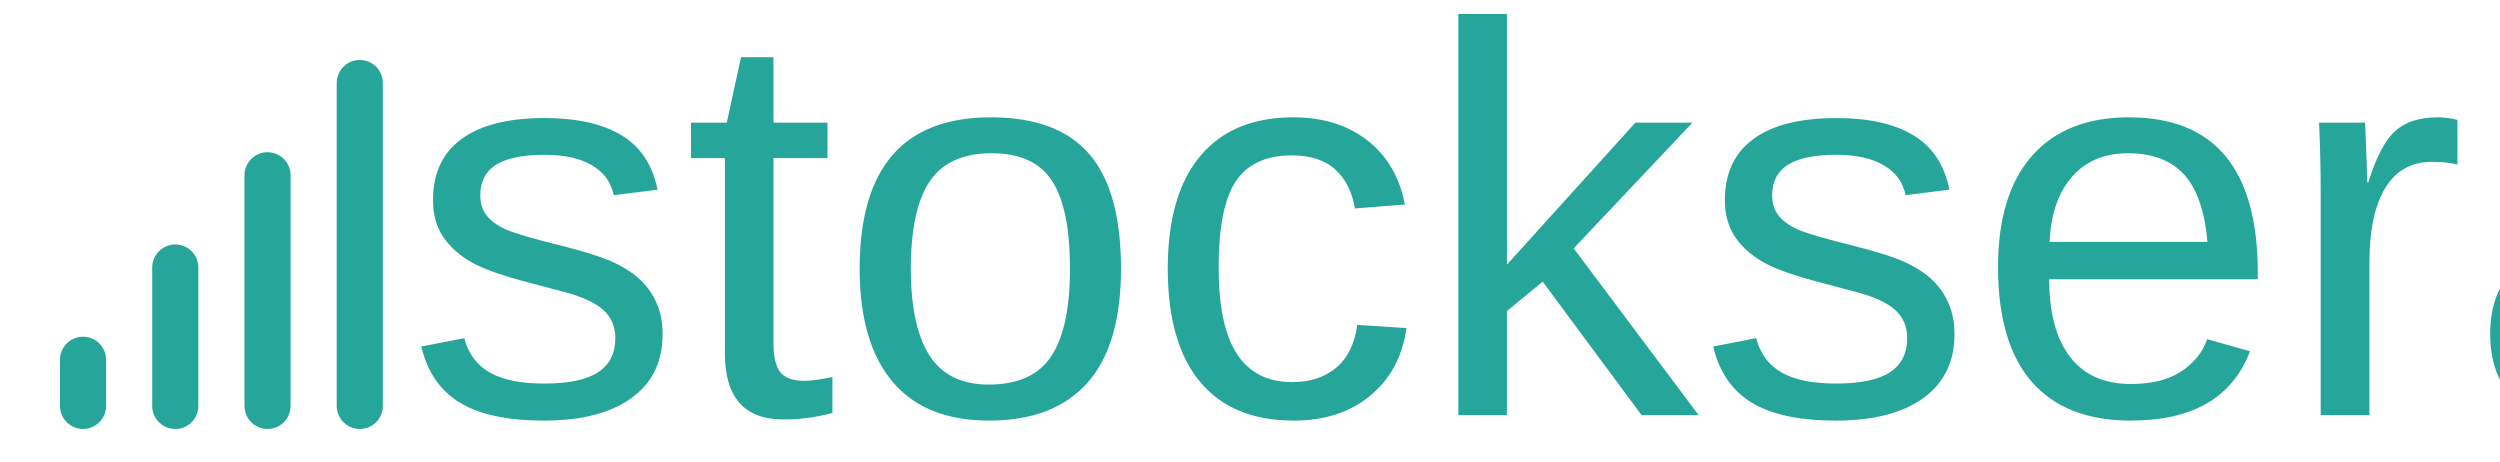
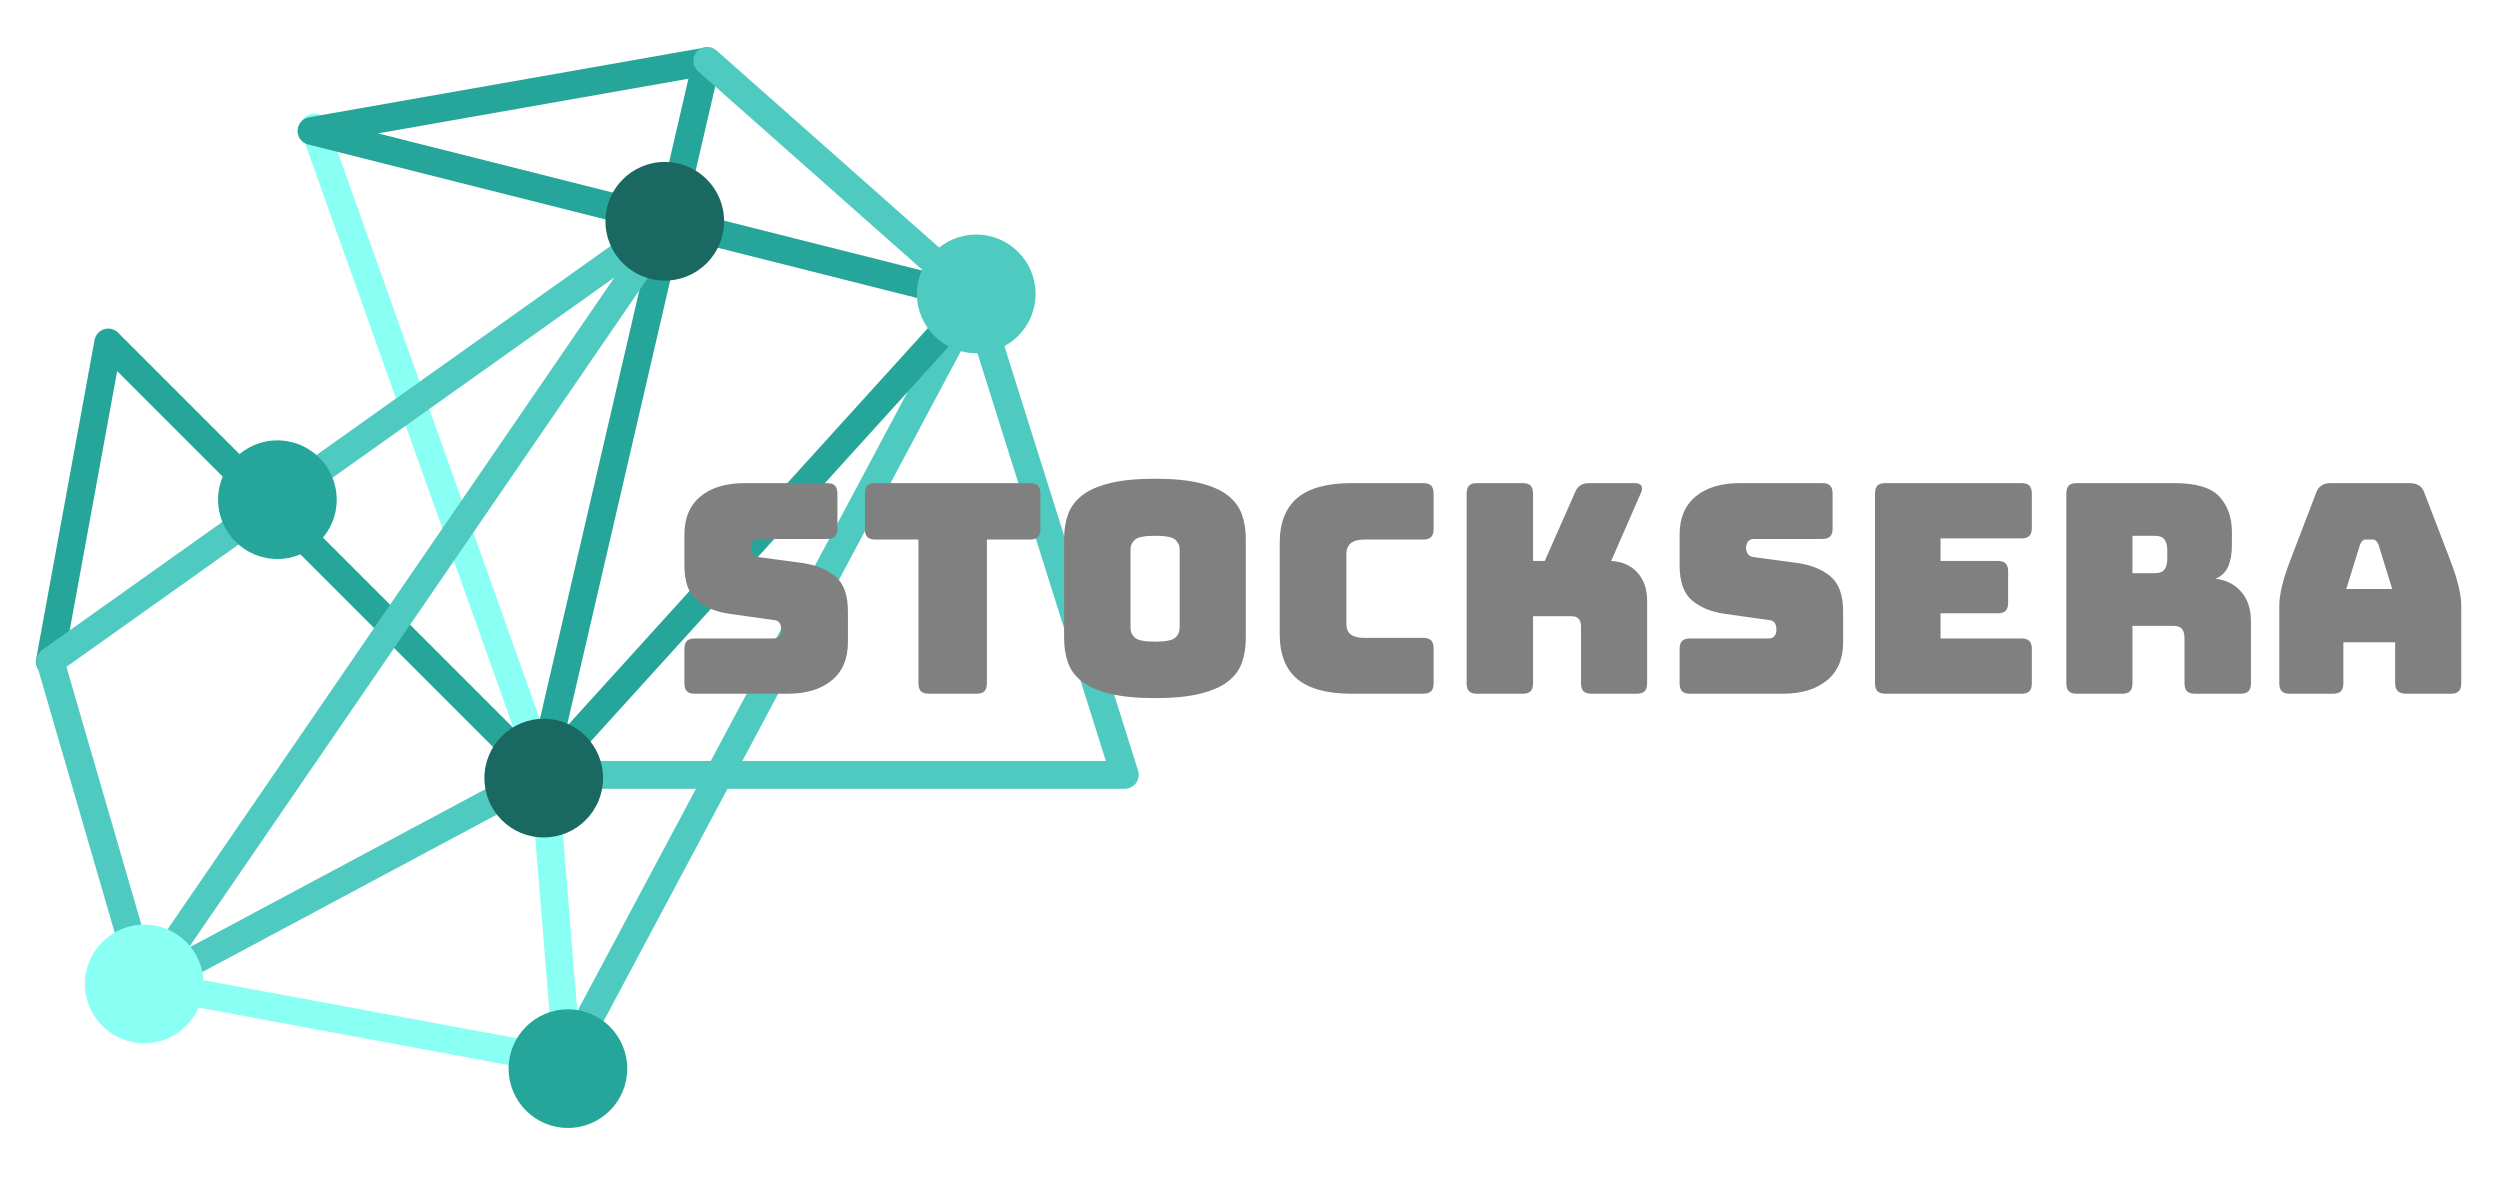
- <svg xmlns="http://www.w3.org/2000/svg" width="271" height="50" overflow="visible">
-   <defs>
-     <clipPath id="clip0">
-       <rect x="401" y="114" width="271" height="100" />
-     </clipPath>
-   </defs>
-   <g clip-path="url(#clip0)" transform="translate(-400 -165)">
-     <text fill="#26a69a" font-family="Calibri,Sans,Arial" font-size="60" transform="translate(444 210)">stocksera</text>
-     <path d="M419 194 419 209" stroke="#26a69a" stroke-width="5" stroke-linecap="round" fill="none" fill-rule="evenodd" />
-     <path d="M429 184 429 209" stroke="#26a69a" stroke-width="5" stroke-linecap="round" fill="none" fill-rule="evenodd" />
-     <path d="M439 174 439 209" stroke="#26a69a" stroke-width="5" stroke-linecap="round" fill="none" fill-rule="evenodd" />
-     <path d="M409 204 409 209" stroke="#26a69a" stroke-width="5" stroke-linecap="round" fill="none" fill-rule="evenodd" />
+ <svg xmlns="http://www.w3.org/2000/svg" width="470" height="222" overflow="hidden">
+   <g transform="matrix(0.953212, 0, 0, 0.953212, -25.1277, -125.2801)">
+     <path d="M47.69,90.25c-0.069,0-0.14-0.006-0.21-0.02l-34.722-6.439c-0.624-0.115-1.036-0.715-0.921-1.34   c0.116-0.623,0.717-1.037,1.34-0.92l33.245,6.164l-1.82-22.307l-18.92-53.09c-0.214-0.598,0.099-1.256,0.697-1.469   c0.598-0.213,1.255,0.099,1.469,0.697L46.819,64.76c0.033,0.094,0.055,0.191,0.062,0.293l1.955,23.953   c0.028,0.357-0.11,0.707-0.376,0.947C48.248,90.145,47.973,90.25,47.69,90.25z" fill="#8afff3" transform="matrix(2.387588, 0, 0, 2.387588, 24.42452, 128.1212)" />
+     <path d="M47.689,90.25c-0.183,0-0.367-0.043-0.54-0.135c-0.561-0.301-0.772-0.996-0.474-1.557l33.803-63.391   c0.299-0.56,0.995-0.772,1.556-0.474c0.56,0.299,0.771,0.996,0.474,1.556L48.705,89.641C48.498,90.029,48.101,90.25,47.689,90.25z" fill="#4fcac0" transform="matrix(2.387588, 0, 0, 2.387588, 23.89334, 128.6082)" />
+     <path d="M45.737,66.295c-0.077,0-0.155-0.008-0.233-0.023l0,0c-0.001,0-0.002,0-0.002,0c-0.017-0.004-0.032-0.008-0.047-0.012l0,0   c-0.003,0-0.004,0-0.006-0.002l0,0c-0.213-0.055-0.396-0.164-0.539-0.312L10.716,31.75L6.281,55.965   c-0.114,0.625-0.714,1.037-1.338,0.924c-0.625-0.115-1.038-0.715-0.924-1.338l4.829-26.37c0.076-0.42,0.381-0.763,0.788-0.891   c0.408-0.127,0.854-0.018,1.155,0.285l34.292,34.292l9.896-42.656l-28.495-7.184c-0.526-0.132-0.888-0.614-0.868-1.156   s0.416-0.997,0.949-1.091l32.653-5.749c0.38-0.067,0.769,0.062,1.033,0.341c0.266,0.28,0.373,0.675,0.286,1.051l-2.81,12.109   l24.046,6.062c0.391,0.099,0.702,0.396,0.819,0.782c0.116,0.386,0.022,0.806-0.249,1.105L46.603,65.9   c-0.065,0.076-0.141,0.143-0.224,0.197c0,0.002-0.001,0.002-0.001,0.002c-0.001,0-0.001,0-0.002,0l-0.001,0.002   c-0.001,0-0.001,0-0.001,0c-0.017,0.012-0.032,0.021-0.049,0.031c-0.001,0-0.001,0-0.001,0c-0.001,0-0.001,0-0.002,0.002h-0.001   c-0.001,0-0.001,0-0.001,0C46.146,66.238,45.945,66.295,45.737,66.295z M57.209,20.773l-9.354,40.323l31.499-34.74L57.209,20.773z    M32.262,12.112l23.237,5.858l2.406-10.373L32.262,12.112z" fill="#26a69a" transform="matrix(2.387588, 0, 0, 2.387588, 23.88618, 128.8179)" />
+     <path d="M12.968,83.811c-0.145,0-0.287-0.027-0.419-0.078c-0.101-0.041-0.197-0.094-0.285-0.162   c-0.15-0.117-0.273-0.273-0.353-0.457c-0.02-0.047-0.037-0.096-0.05-0.143L4.046,56.078c-0.136-0.471,0.039-0.975,0.438-1.258   l51.203-36.386c0.455-0.323,1.075-0.273,1.473,0.117s0.457,1.01,0.143,1.47L16.579,79.428l28.615-15.297   c0.166-0.088,0.353-0.135,0.542-0.135h46.606L80.492,26.358L58.655,7.024c-0.475-0.421-0.52-1.147-0.098-1.623   c0.42-0.475,1.147-0.52,1.622-0.099l22.075,19.545c0.156,0.139,0.272,0.317,0.335,0.516l12.417,39.437   c0.109,0.348,0.047,0.729-0.17,1.023c-0.217,0.297-0.561,0.471-0.927,0.471H46.024L13.532,83.664   c-0.051,0.027-0.104,0.053-0.159,0.074c-0.069,0.025-0.141,0.045-0.212,0.057C13.097,83.807,13.032,83.811,12.968,83.811z    M6.482,56.221l6.912,23.785l38.356-55.953L6.482,56.221z" fill="#4fcac0" transform="matrix(2.387588, 0, 0, 2.387588, 23.98844, 128.7154)" />
+     <path fill="#196861" transform="matrix(2.387588, 0, 0, 2.387588, 24.87227, 128.0879)" d="M55.538,19.677m-4.901,0a4.901,4.901 0 1, 0 9.802,0a4.901,4.901 0 1, 0 -9.802,0" />
+     <path fill="#26a69a" transform="matrix(2.387588, 0, 0, 2.387588, 25.02817, 128.2785)" d="M23.472,42.596m-4.9,0a4.9,4.9 0 1, 0 9.8,0a4.9,4.9 0 1, 0 -9.8,0" />
+     <path fill="#196861" transform="matrix(2.387588, 0, 0, 2.387588, 24.40012, 129.3569)" d="M45.736,65.145m-4.901,0a4.901,4.901 0 1, 0 9.802,0a4.901,4.901 0 1, 0 -9.802,0" />
+     <path fill="#8afff3" transform="matrix(2.387588, 0, 0, 2.387588, 23.84698, 128.1221)" d="M12.968,82.662m-4.901,0a4.901,4.901 0 1, 0 9.802,0a4.901,4.901 0 1, 0 -9.802,0" />
+     <path fill="#4fcac0" transform="matrix(2.387588, 0, 0, 2.387588, 24.3311, 128.3864)" d="M81.493,25.552m-4.901,0a4.901,4.901 0 1, 0 9.802,0a4.901,4.901 0 1, 0 -9.802,0" />
+     <path fill="#26a69a" transform="matrix(2.387588, 0, 0, 2.387588, 24.50744, 129.4617)" d="M47.69,89.1m-4.9,0a4.9,4.9 0 1, 0 9.8,0a4.9,4.9 0 1, 0 -9.8,0" />
  </g>
+   <path fill="grey" transform="matrix(0.6146144, 0, 0, 0.6146144, 125.8651, 130.4232)" d="M 36.06 0L 36.06 0L 7.78 0Q 6.08 0  5.32-0.76Q 4.56-1.52  4.56-3.22L 4.56-3.22L 4.56-13.69Q 4.56-15.39  5.32-16.15Q 6.08-16.91  7.78-16.91L 7.78-16.91L 31.86-16.91Q 33.02-16.91  33.6-17.67Q 34.18-18.43  34.18-19.51L 34.18-19.51Q 34.18-21.03  33.6-21.74Q 33.02-22.46  31.86-22.55L 31.86-22.55L 18.43-24.43Q 12.17-25.32  8.37-28.54Q 4.56-31.77  4.56-39.28L 4.56-39.28L 4.56-48.68Q 4.56-56.28  9.48-60.35Q 14.41-64.43  23.09-64.43L 23.09-64.43L 48.14-64.43Q 49.84-64.43  50.6-63.67Q 51.36-62.9  51.36-61.2L 51.36-61.2L 51.36-50.56Q 51.36-48.86  50.6-48.1Q 49.84-47.34  48.14-47.34L 48.14-47.34L 27.29-47.34Q 26.13-47.34  25.5-46.57Q 24.88-45.81  24.88-44.65L 24.88-44.65Q 24.88-43.49  25.5-42.68Q 26.13-41.88  27.29-41.79L 27.29-41.79L 40.62-40Q 46.89-39.1  50.74-35.88Q 54.58-32.66  54.58-25.14L 54.58-25.14L 54.58-15.75Q 54.58-8.14  49.62-4.07Q 44.65 0  36.06 0ZM 93.868 0L 93.868 0L 79.368 0Q 77.668 0  76.908-0.76Q 76.148-1.52  76.148-3.22L 76.148-3.22L 76.148-47.16L 62.998-47.16Q 61.298-47.16  60.538-47.92Q 59.778-48.68  59.778-50.38L 59.778-50.38L 59.778-61.2Q 59.778-62.9  60.538-63.67Q 61.298-64.43  62.998-64.43L 62.998-64.43L 110.238-64.43Q 111.938-64.43  112.698-63.67Q 113.458-62.9  113.458-61.2L 113.458-61.2L 113.458-50.38Q 113.458-48.68  112.698-47.92Q 111.938-47.16  110.238-47.16L 110.238-47.16L 97.088-47.16L 97.088-3.22Q 97.088-1.52  96.328-0.76Q 95.568 0  93.868 0ZM 176.279-47.42L 176.279-16.91Q 176.279-12.8  175.069-9.44Q 173.859-6.08  170.769-3.71Q 167.689-1.34  162.269 0Q 156.859 1.34  148.539 1.34L 148.539 1.34Q 140.219 1.34  134.759 0Q 129.299-1.34  126.209-3.71Q 123.129-6.08  121.919-9.44Q 120.709-12.8  120.709-16.91L 120.709-16.91L 120.709-47.42Q 120.709-51.54  121.919-54.9Q 123.129-58.25  126.209-60.67Q 129.299-63.08  134.759-64.43Q 140.219-65.77  148.539-65.77L 148.539-65.77Q 156.859-65.77  162.269-64.43Q 167.689-63.08  170.769-60.67Q 173.859-58.25  175.069-54.9Q 176.279-51.54  176.279-47.42L 176.279-47.42ZM 141.019-44.2L 141.019-20.13Q 141.019-18.34  142.359-17.14Q 143.709-15.93  148.539-15.93L 148.539-15.93Q 153.369-15.93  154.709-17.14Q 156.049-18.34  156.049-20.13L 156.049-20.13L 156.049-44.2Q 156.049-45.9  154.709-47.11Q 153.369-48.32  148.539-48.32L 148.539-48.32Q 143.709-48.32  142.359-47.11Q 141.019-45.9  141.019-44.2L 141.019-44.2ZM 230.506 0L 230.506 0L 208.666 0Q 197.486 0  192.066-4.47Q 186.656-8.95  186.656-18.25L 186.656-18.25L 186.656-46.08Q 186.656-55.39  192.066-59.91Q 197.486-64.43  208.666-64.43L 208.666-64.43L 230.506-64.43Q 232.206-64.43  232.966-63.67Q 233.726-62.9  233.726-61.2L 233.726-61.2L 233.726-50.38Q 233.726-48.68  232.966-47.92Q 232.206-47.16  230.506-47.16L 230.506-47.16L 212.516-47.16Q 209.746-47.16  208.396-46.04Q 207.056-44.92  207.056-42.68L 207.056-42.68L 207.056-21.39Q 207.056-19.15  208.396-18.12Q 209.746-17.09  212.516-17.09L 212.516-17.09L 230.506-17.09Q 232.206-17.09  232.966-16.33Q 233.726-15.57  233.726-13.87L 233.726-13.87L 233.726-3.22Q 233.726-1.52  232.966-0.76Q 232.206 0  230.506 0ZM 260.92 0L 260.92 0L 247.06 0Q 245.36 0  244.59-0.76Q 243.83-1.52  243.83-3.22L 243.83-3.22L 243.83-61.2Q 243.83-62.9  244.59-63.67Q 245.36-64.43  247.06-64.43L 247.06-64.43L 260.92-64.43Q 262.63-64.43  263.39-63.67Q 264.15-62.9  264.15-61.2L 264.15-61.2L 264.15-40.62L 267.73-40.62L 276.94-61.47Q 277.57-63.08  278.64-63.75Q 279.72-64.43  281.42-64.43L 281.42-64.43L 295.2-64.43Q 296.72-64.43  297.25-63.67Q 297.79-62.9  297.16-61.47L 297.16-61.47L 288.04-40.62Q 293.05-40.36  296.05-37.09Q 299.04-33.82  299.04-28.45L 299.04-28.45L 299.04-3.22Q 299.04-1.52  298.28-0.76Q 297.52 0  295.82 0L 295.82 0L 282.04 0Q 280.34 0  279.58-0.76Q 278.82-1.52  278.82-3.22L 278.82-3.22L 278.82-20.67Q 278.82-22.1  278.11-22.91Q 277.39-23.71  275.96-23.71L 275.96-23.71L 264.15-23.71L 264.15-3.22Q 264.15-1.52  263.39-0.76Q 262.63 0  260.92 0ZM 340.473 0L 340.473 0L 312.193 0Q 310.493 0  309.733-0.76Q 308.973-1.52  308.973-3.22L 308.973-3.22L 308.973-13.69Q 308.973-15.39  309.733-16.15Q 310.493-16.91  312.193-16.91L 312.193-16.91L 336.273-16.91Q 337.433-16.91  338.013-17.67Q 338.593-18.43  338.593-19.51L 338.593-19.51Q 338.593-21.03  338.013-21.74Q 337.433-22.46  336.273-22.55L 336.273-22.55L 322.843-24.43Q 316.583-25.32  312.783-28.54Q 308.973-31.77  308.973-39.28L 308.973-39.28L 308.973-48.68Q 308.973-56.28  313.893-60.35Q 318.823-64.43  327.503-64.43L 327.503-64.43L 352.553-64.43Q 354.253-64.43  355.013-63.67Q 355.773-62.9  355.773-61.2L 355.773-61.2L 355.773-50.56Q 355.773-48.86  355.013-48.1Q 354.253-47.34  352.553-47.34L 352.553-47.34L 331.703-47.34Q 330.543-47.34  329.913-46.57Q 329.293-45.81  329.293-44.65L 329.293-44.65Q 329.293-43.49  329.913-42.68Q 330.543-41.88  331.703-41.79L 331.703-41.79L 345.033-40Q 351.303-39.1  355.153-35.88Q 358.993-32.66  358.993-25.14L 358.993-25.14L 358.993-15.75Q 358.993-8.14  354.033-4.07Q 349.063 0  340.473 0ZM 413.485 0L 413.485 0L 371.975 0Q 370.275 0  369.505-0.76Q 368.745-1.52  368.745-3.22L 368.745-3.22L 368.745-61.2Q 368.745-62.9  369.505-63.67Q 370.275-64.43  371.975-64.43L 371.975-64.43L 413.485-64.43Q 415.185-64.43  415.955-63.67Q 416.715-62.9  416.715-61.2L 416.715-61.2L 416.715-50.74Q 416.715-49.04  415.955-48.27Q 415.185-47.51  413.485-47.51L 413.485-47.51L 388.795-47.51L 388.795-40.62L 406.245-40.62Q 407.945-40.62  408.705-39.86Q 409.465-39.1  409.465-37.4L 409.465-37.4L 409.465-27.83Q 409.465-26.13  408.705-25.37Q 407.945-24.61  406.245-24.61L 406.245-24.61L 388.795-24.61L 388.795-16.91L 413.485-16.91Q 415.185-16.91  415.955-16.15Q 416.715-15.39  416.715-13.69L 416.715-13.69L 416.715-3.22Q 416.715-1.52  415.955-0.76Q 415.185 0  413.485 0ZM 454.205-48.32L 447.495-48.32L 447.495-36.87L 454.205-36.87Q 456.525-36.87  457.335-38.07Q 458.135-39.28  458.135-41.07L 458.135-41.07L 458.135-44.11Q 458.135-45.9  457.335-47.11Q 456.525-48.32  454.205-48.32L 454.205-48.32ZM 444.275 0L 444.275 0L 430.495 0Q 428.795 0  428.025-0.76Q 427.265-1.52  427.265-3.22L 427.265-3.22L 427.265-61.2Q 427.265-62.9  428.025-63.67Q 428.795-64.43  430.495-64.43L 430.495-64.43L 460.285-64.43Q 470.305-64.43  474.115-60.27Q 477.915-56.1  477.915-49.48L 477.915-49.48L 477.915-45.37Q 477.915-41.61  476.795-38.97Q 475.675-36.33  472.905-35.17L 472.905-35.17Q 477.735-34.63  480.735-31.23Q 483.735-27.83  483.735-22.19L 483.735-22.19L 483.735-3.22Q 483.735-1.52  482.975-0.76Q 482.215 0  480.515 0L 480.515 0L 466.645 0Q 464.945 0  464.175-0.76Q 463.415-1.52  463.415-3.22L 463.415-3.22L 463.415-16.91Q 463.415-18.88  462.655-19.82Q 461.895-20.76  460.015-20.76L 460.015-20.76L 447.495-20.76L 447.495-3.22Q 447.495-1.52  446.735-0.76Q 445.975 0  444.275 0ZM 517.109-45.64L 517.109-45.64L 512.899-32.03L 526.949-32.03L 522.749-45.64Q 522.389-46.44  521.989-46.8Q 521.579-47.16  521.049-47.16L 521.049-47.16L 518.809-47.16Q 518.269-47.16  517.869-46.8Q 517.469-46.44  517.109-45.64ZM 512.009-15.75L 512.009-3.22Q 512.009-1.52  511.249-0.76Q 510.489 0  508.789 0L 508.789 0L 495.629 0Q 493.929 0  493.169-0.76Q 492.409-1.52  492.409-3.22L 492.409-3.22L 492.409-26.84Q 492.409-29.53  493.259-33.02Q 494.109-36.51  495.899-41.16L 495.899-41.16L 503.689-61.47Q 504.219-62.99  505.339-63.71Q 506.459-64.43  508.249-64.43L 508.249-64.43L 532.319-64.43Q 534.019-64.43  535.139-63.71Q 536.259-62.99  536.789-61.47L 536.789-61.47L 544.579-41.16Q 546.369-36.51  547.219-33.02Q 548.069-29.53  548.069-26.84L 548.069-26.84L 548.069-3.22Q 548.069-1.52  547.309-0.76Q 546.549 0  544.849 0L 544.849 0L 531.339 0Q 529.549 0  528.699-0.76Q 527.849-1.52  527.849-3.22L 527.849-3.22L 527.849-15.75L 512.009-15.75Z" />
</svg>
